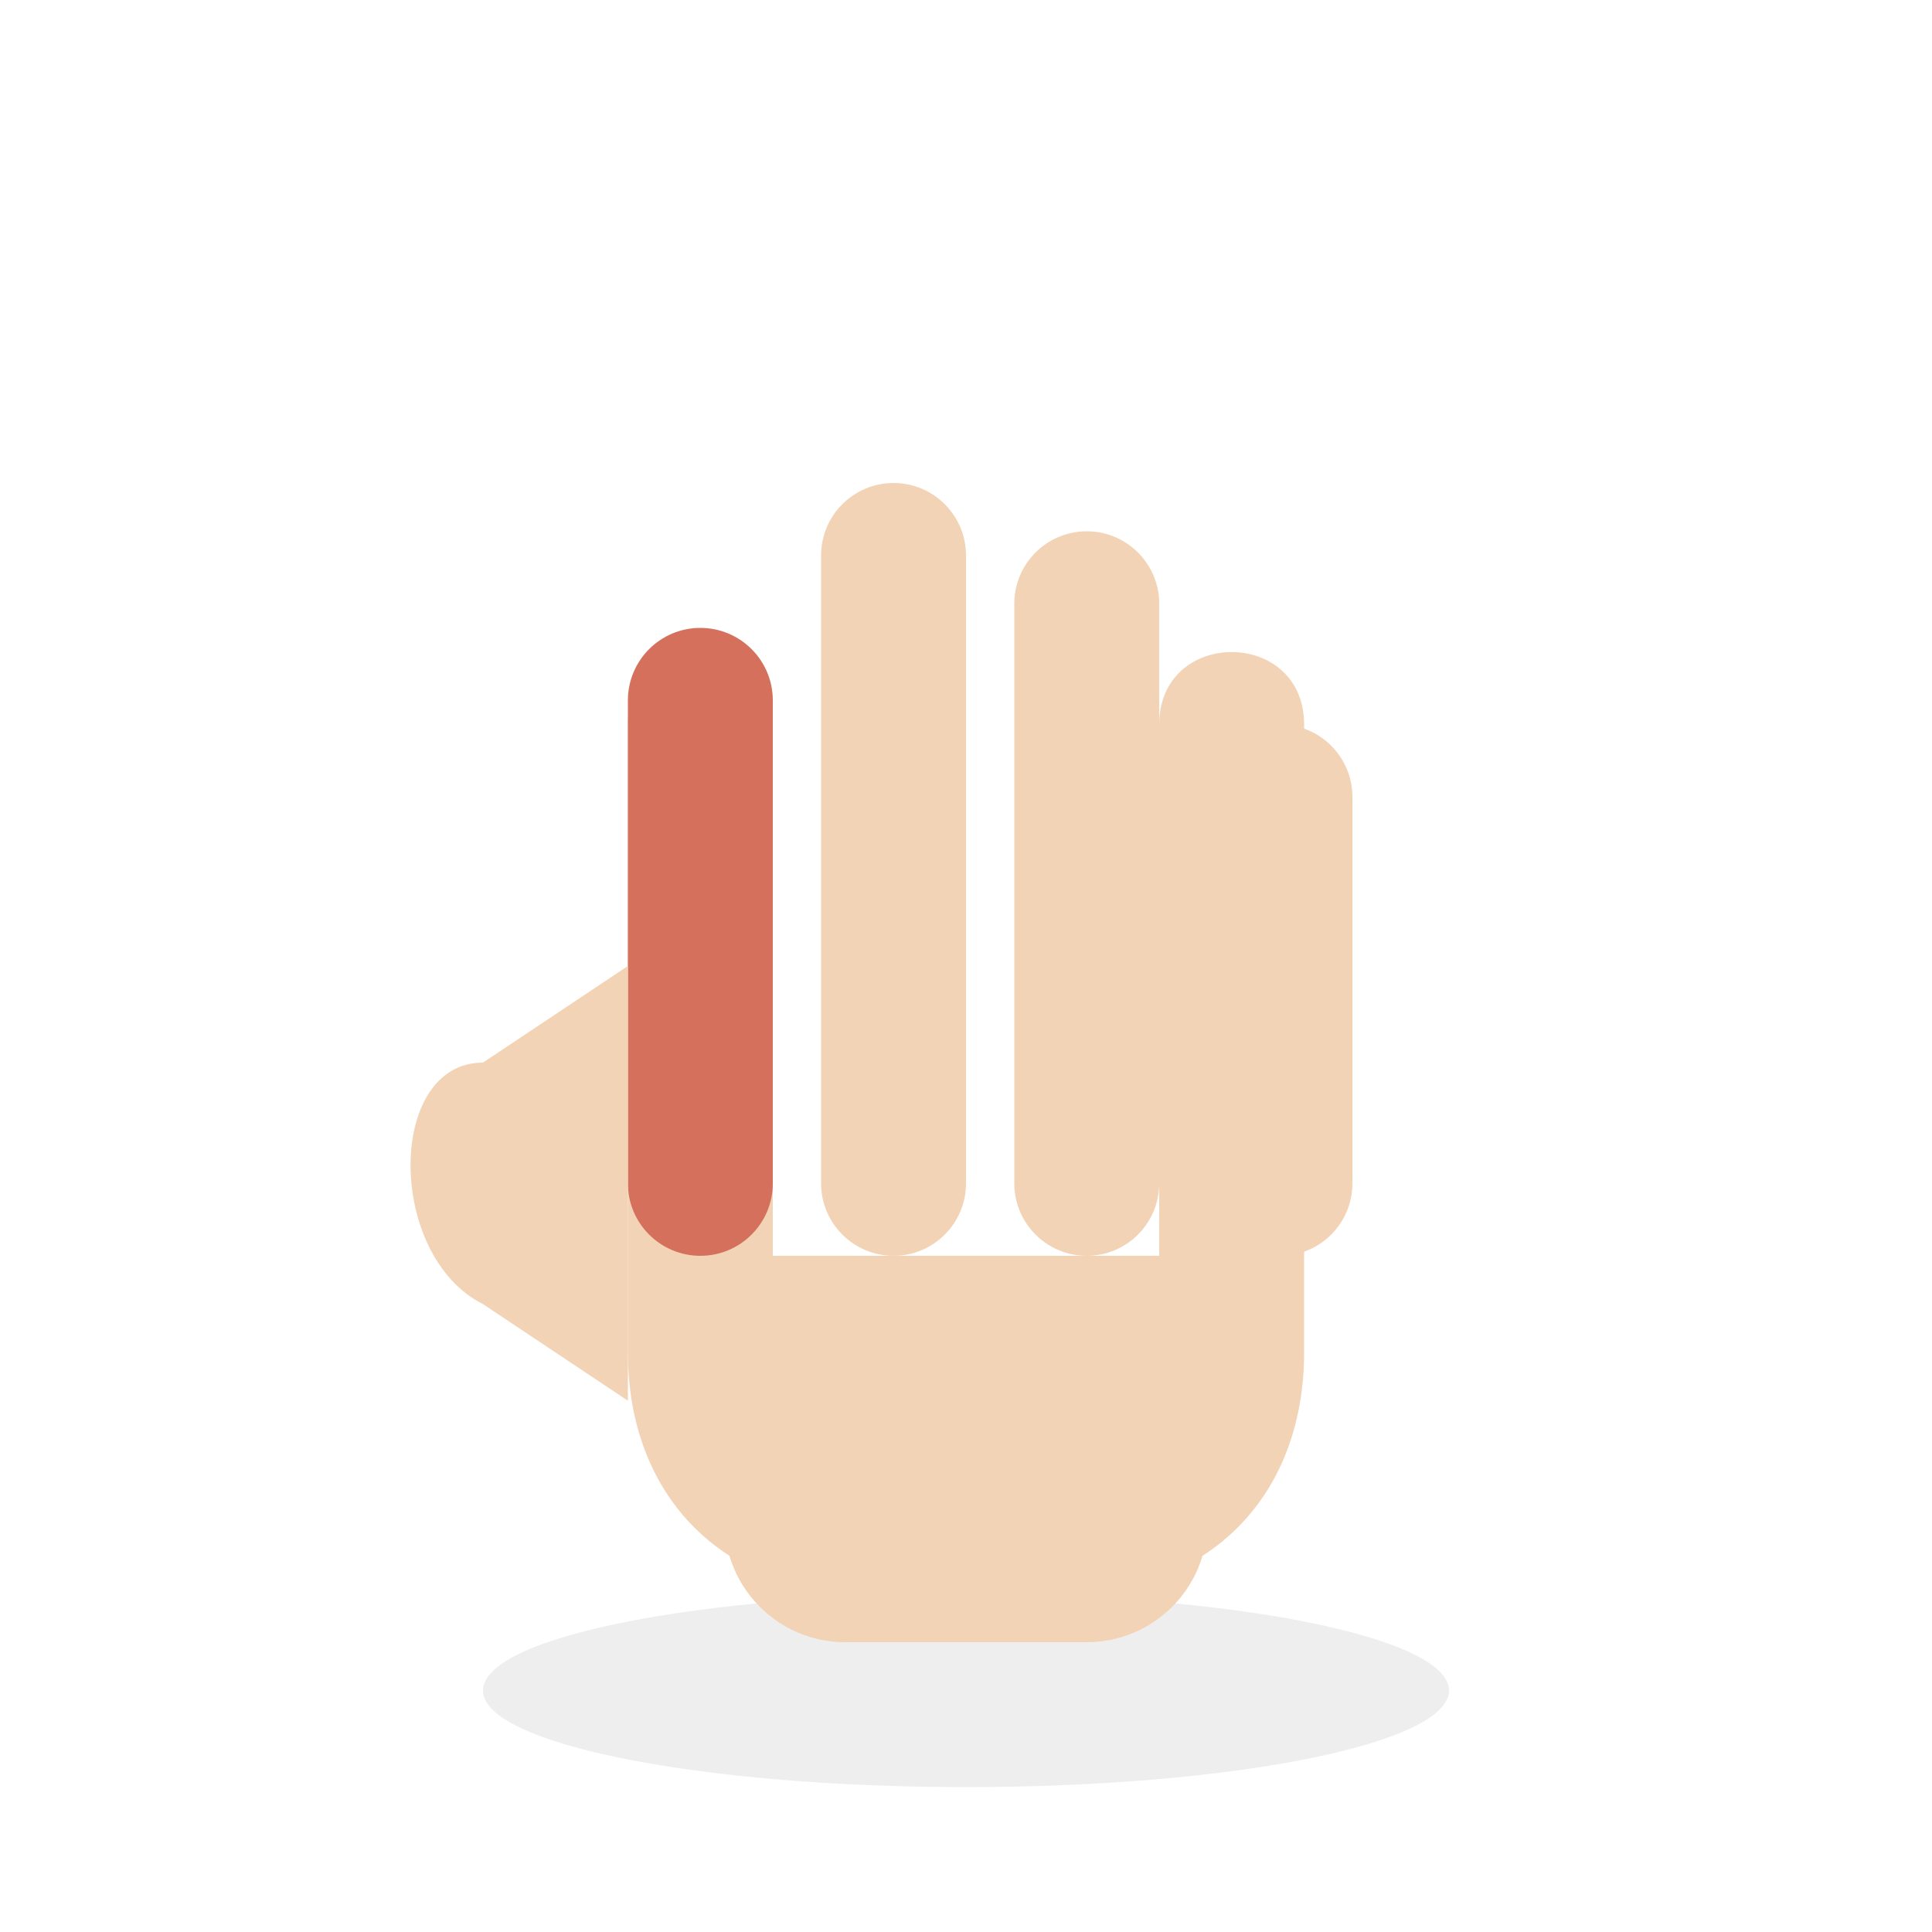
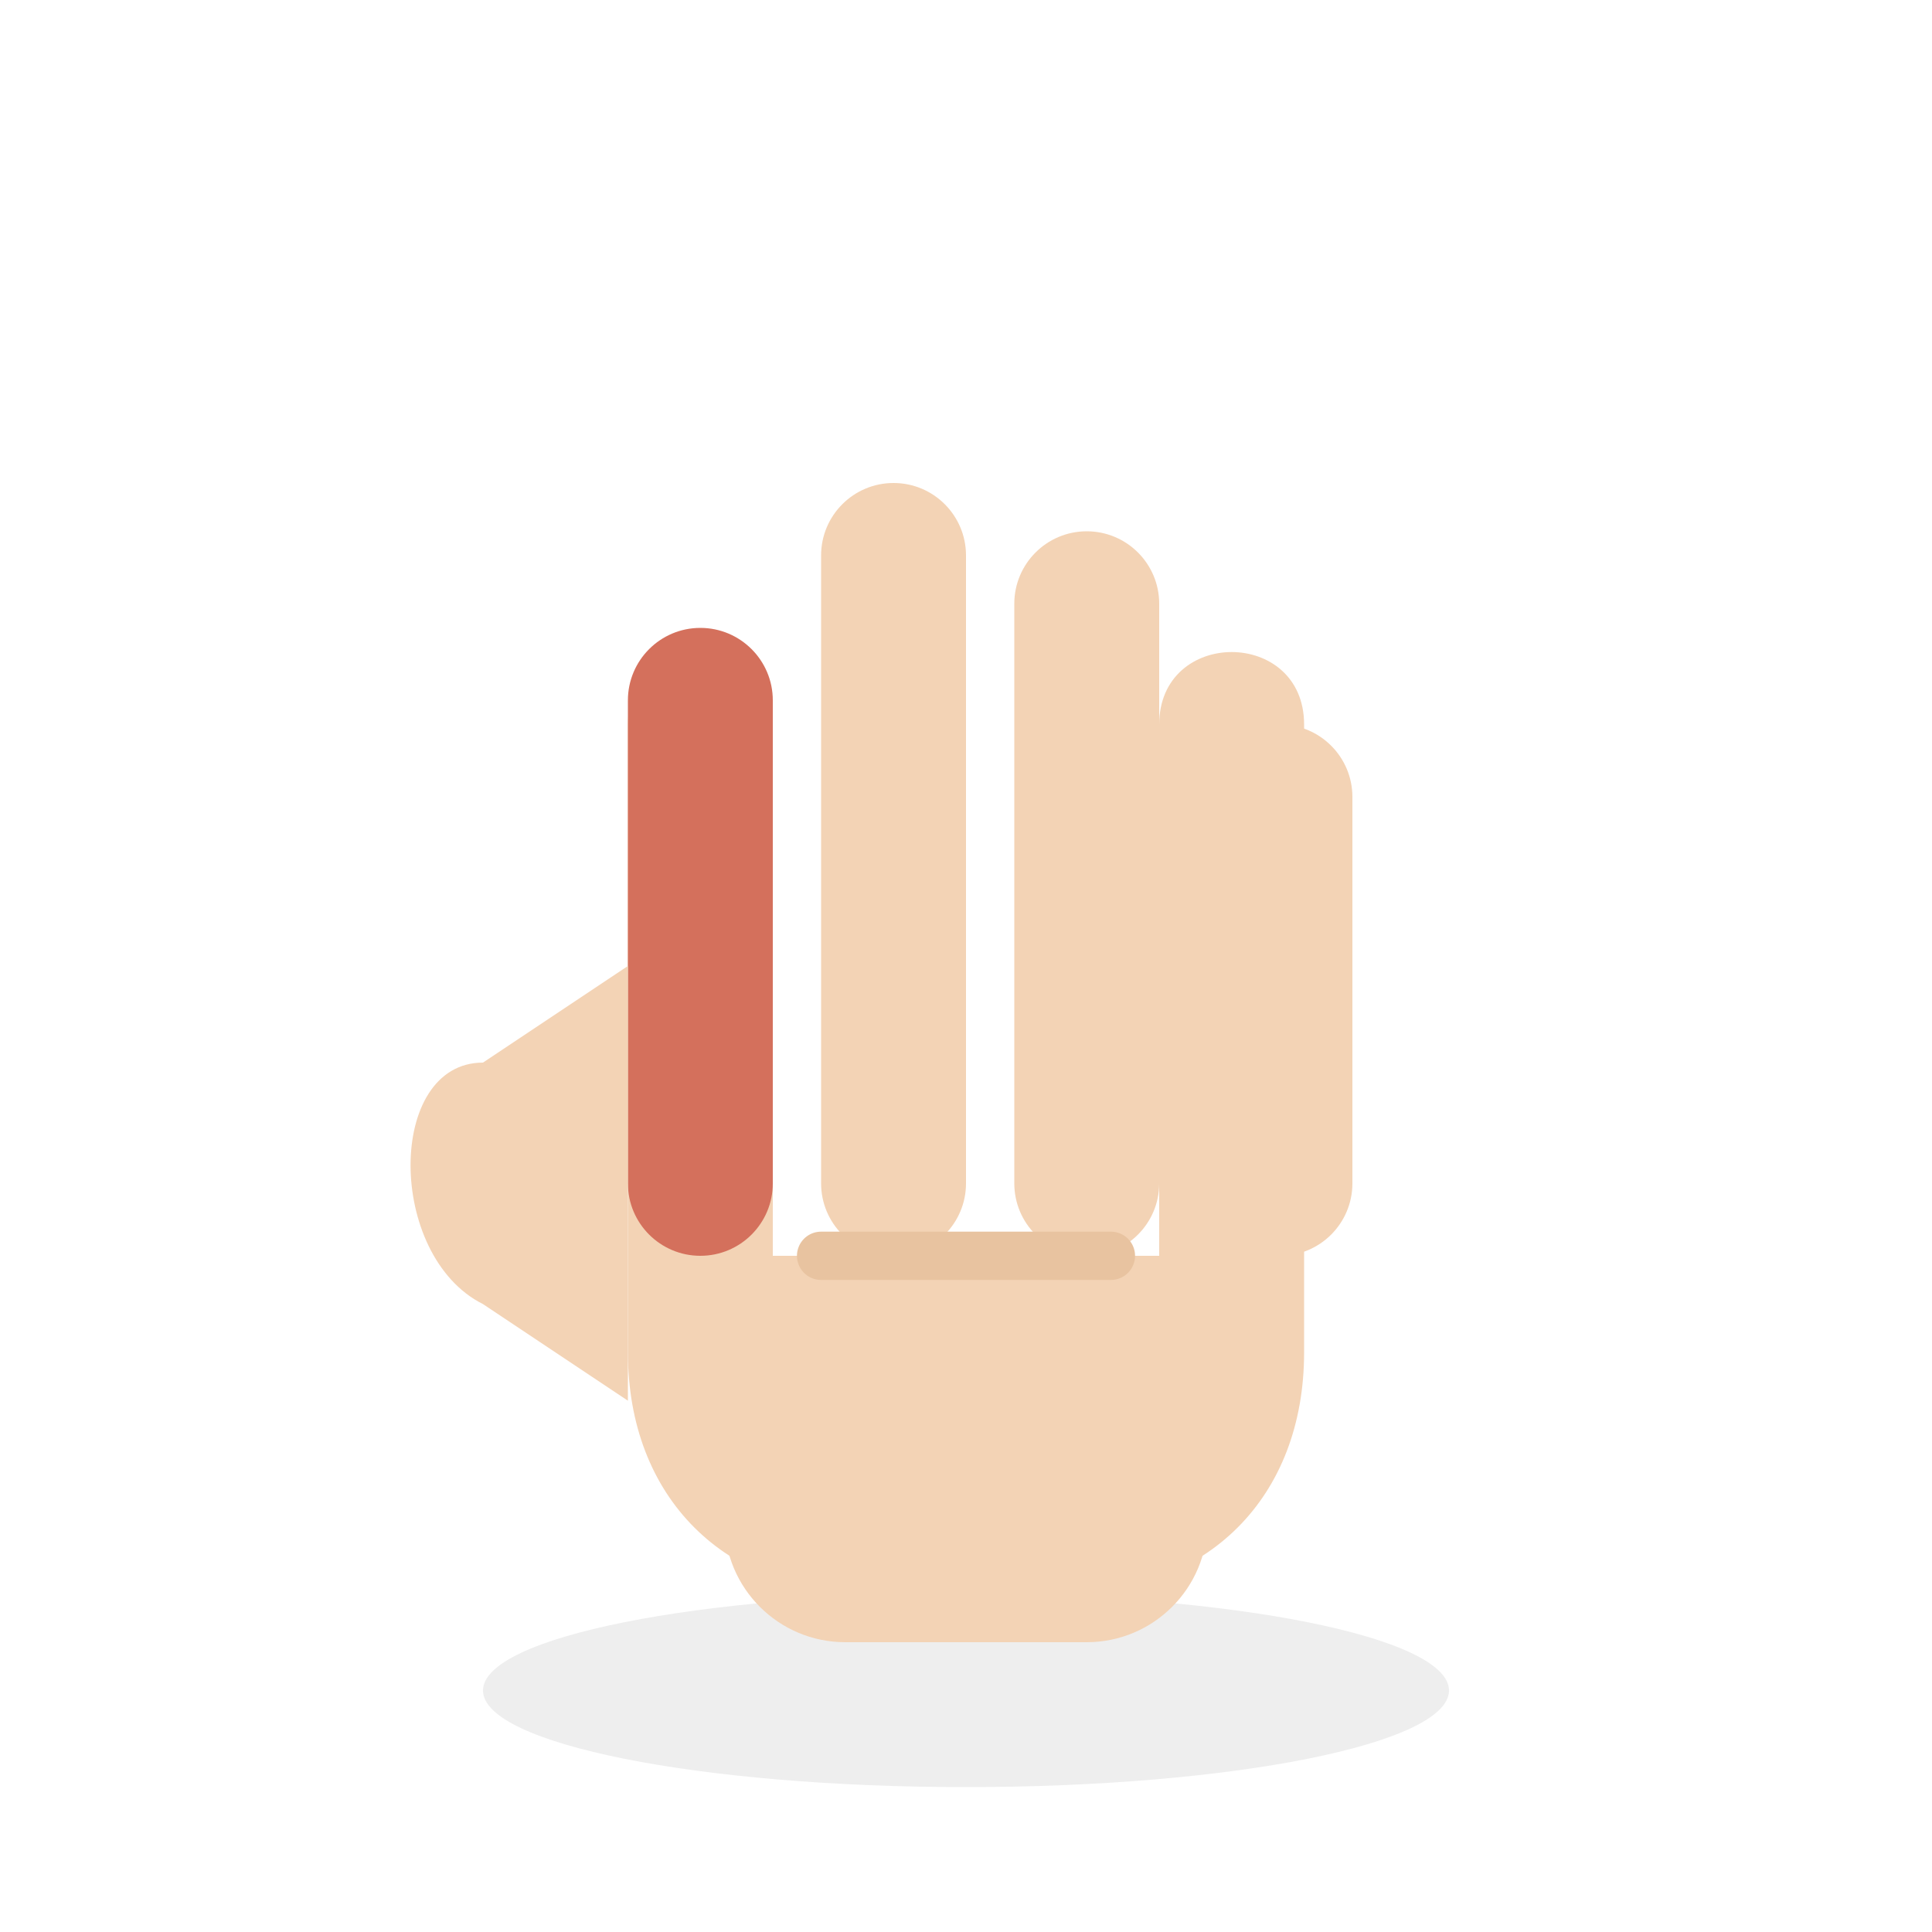
<svg xmlns="http://www.w3.org/2000/svg" viewBox="0 0 80 80" width="80" height="80" role="img" aria-label="손가락">
  <ellipse cx="40" cy="70" rx="20" ry="4" fill="#000" opacity=".07" />
  <rect x="30" y="52" width="20" height="16" rx="5" fill="#F3D3B5" />
  <path d="M26 30c0-4 6-4 6 0v22h16V30c0-4 6-4 6 0v26c0 6-4 10-10 10h-8c-6 0-10-4-10-10z" fill="#F3D3B5" />
  <rect x="26" y="26" width="6" height="26" rx="3" fill="#D4705C" />
  <rect x="34" y="20" width="6" height="32" rx="3" fill="#F3D3B5" />
  <rect x="42" y="22" width="6" height="30" rx="3" fill="#F3D3B5" />
  <rect x="50" y="30" width="6" height="22" rx="3" fill="#F3D3B5" />
  <path d="M20 44c-4 0-4 8 0 10l6 4V40z" fill="#F3D3B5" />
+   <path d="M34 52h12" stroke="#E8C3A0" stroke-width="2" stroke-linecap="round" />
</svg>
